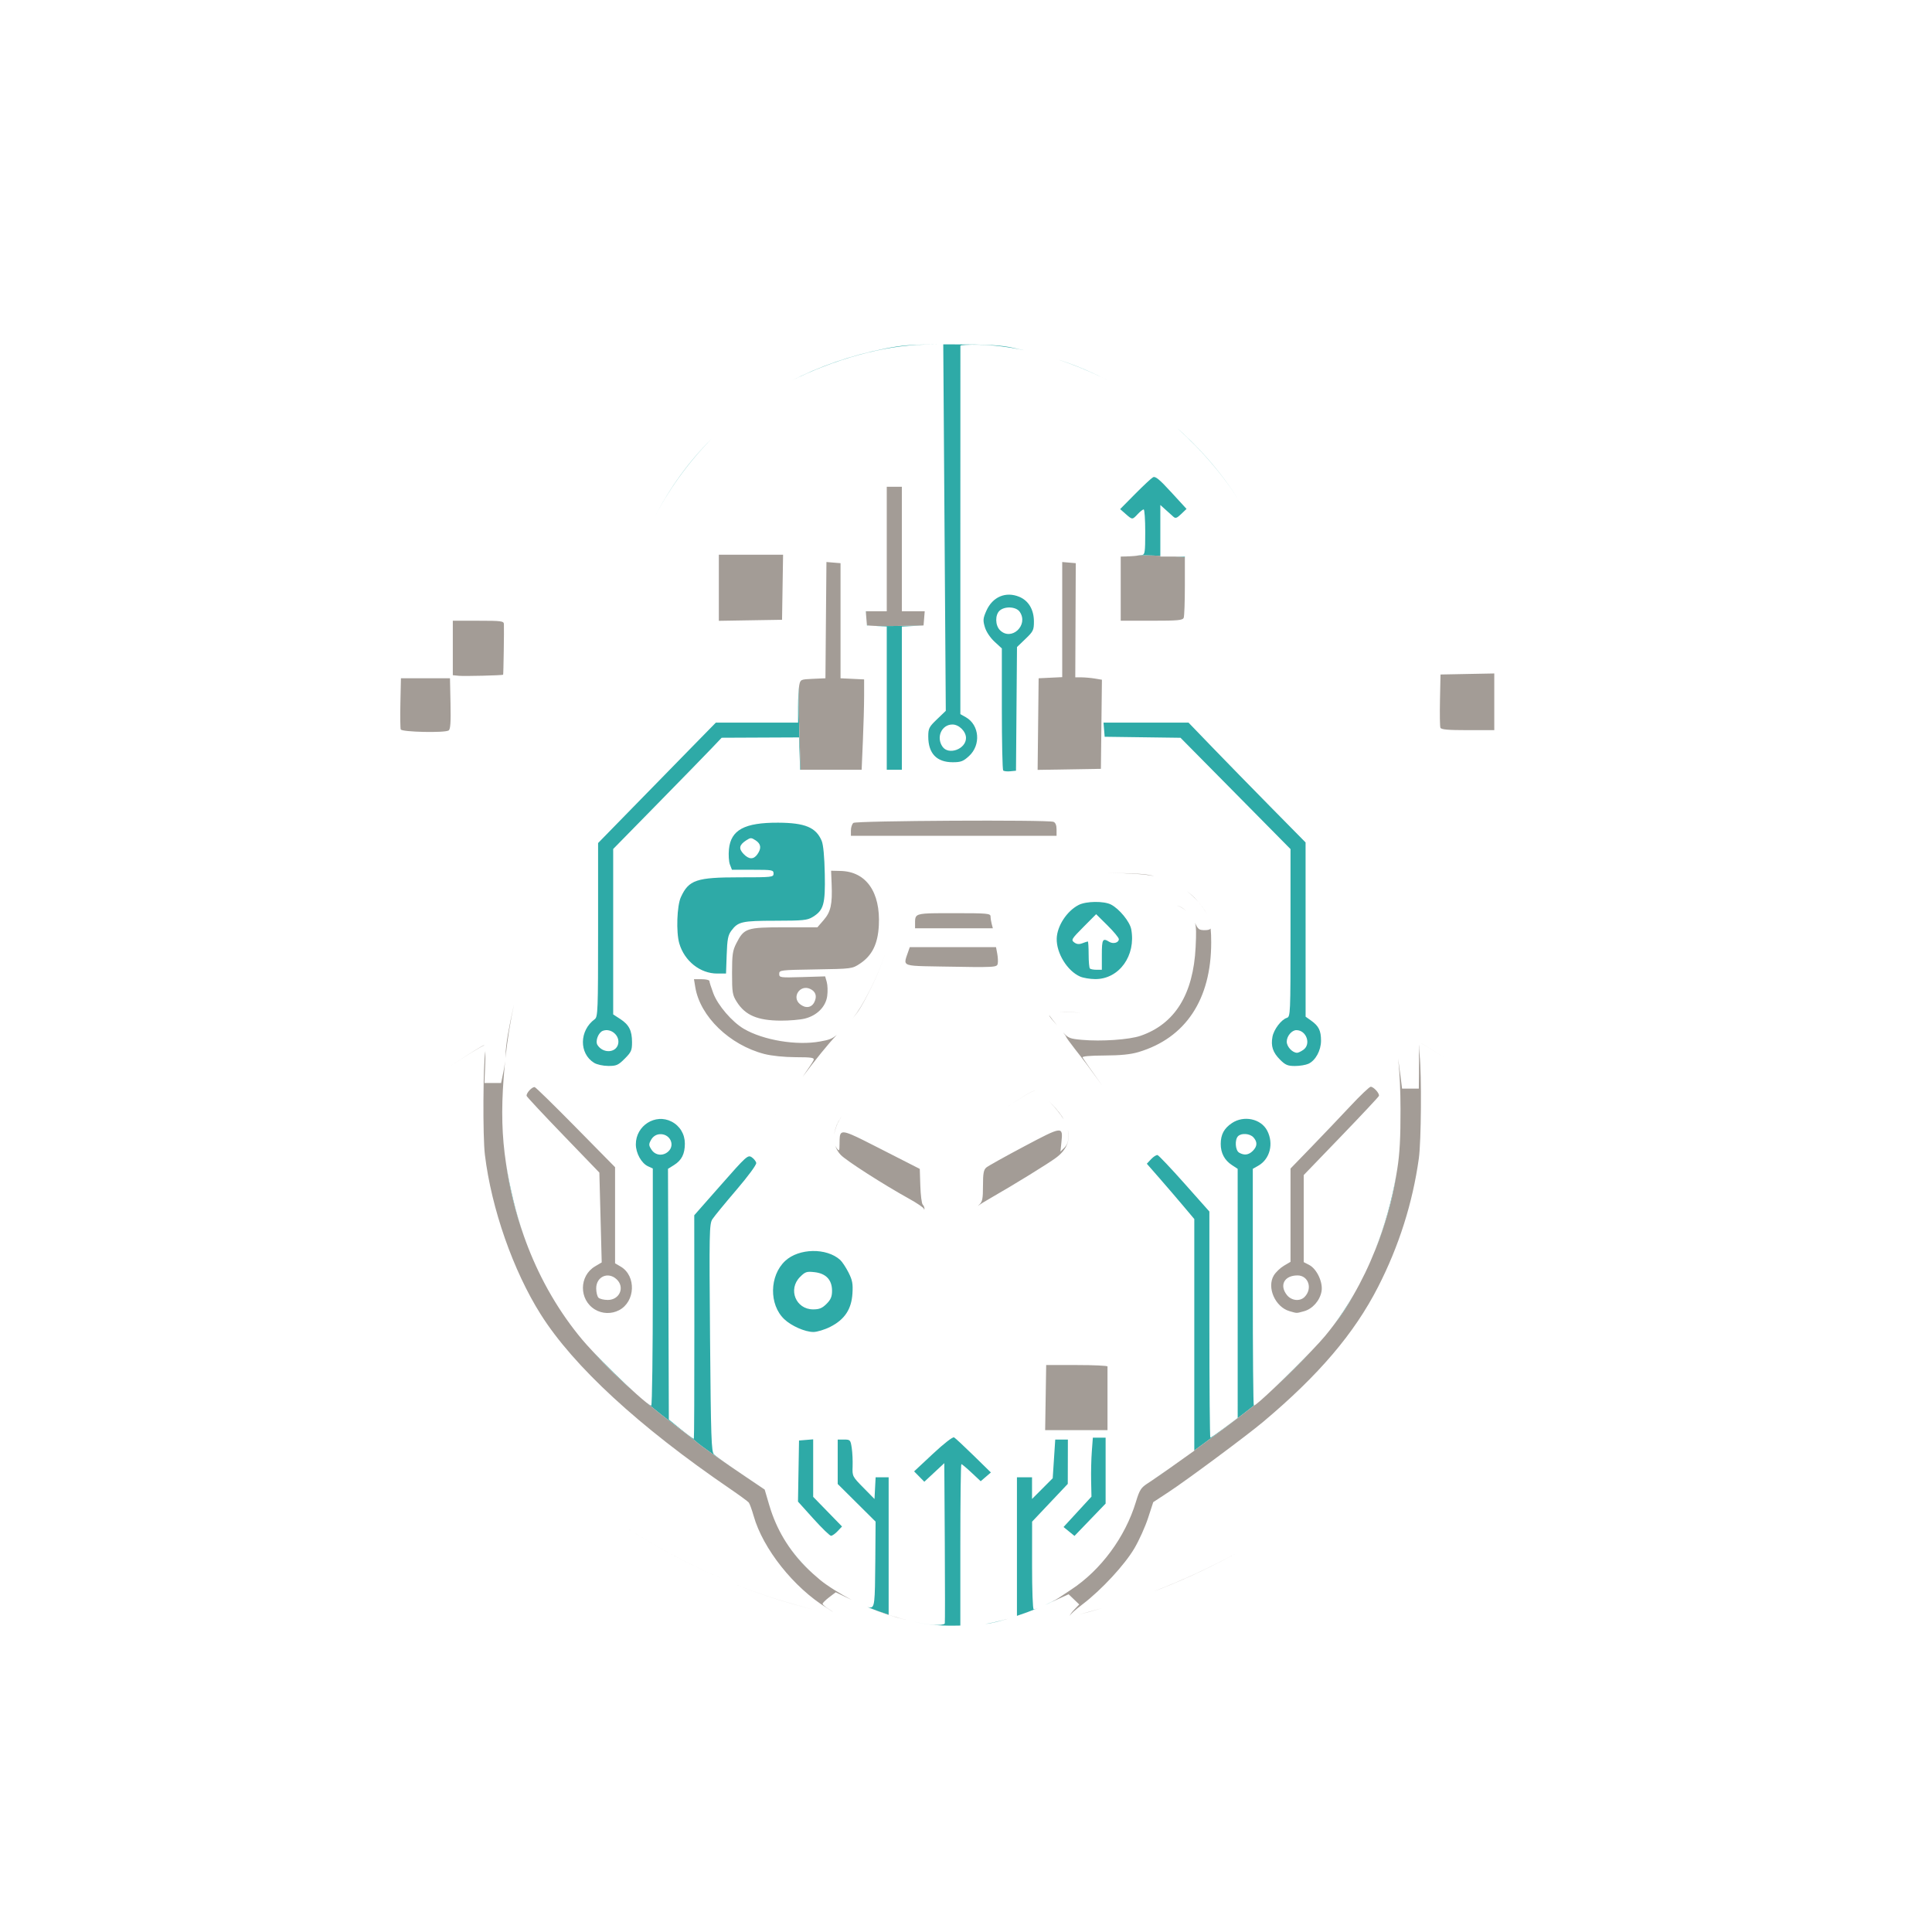
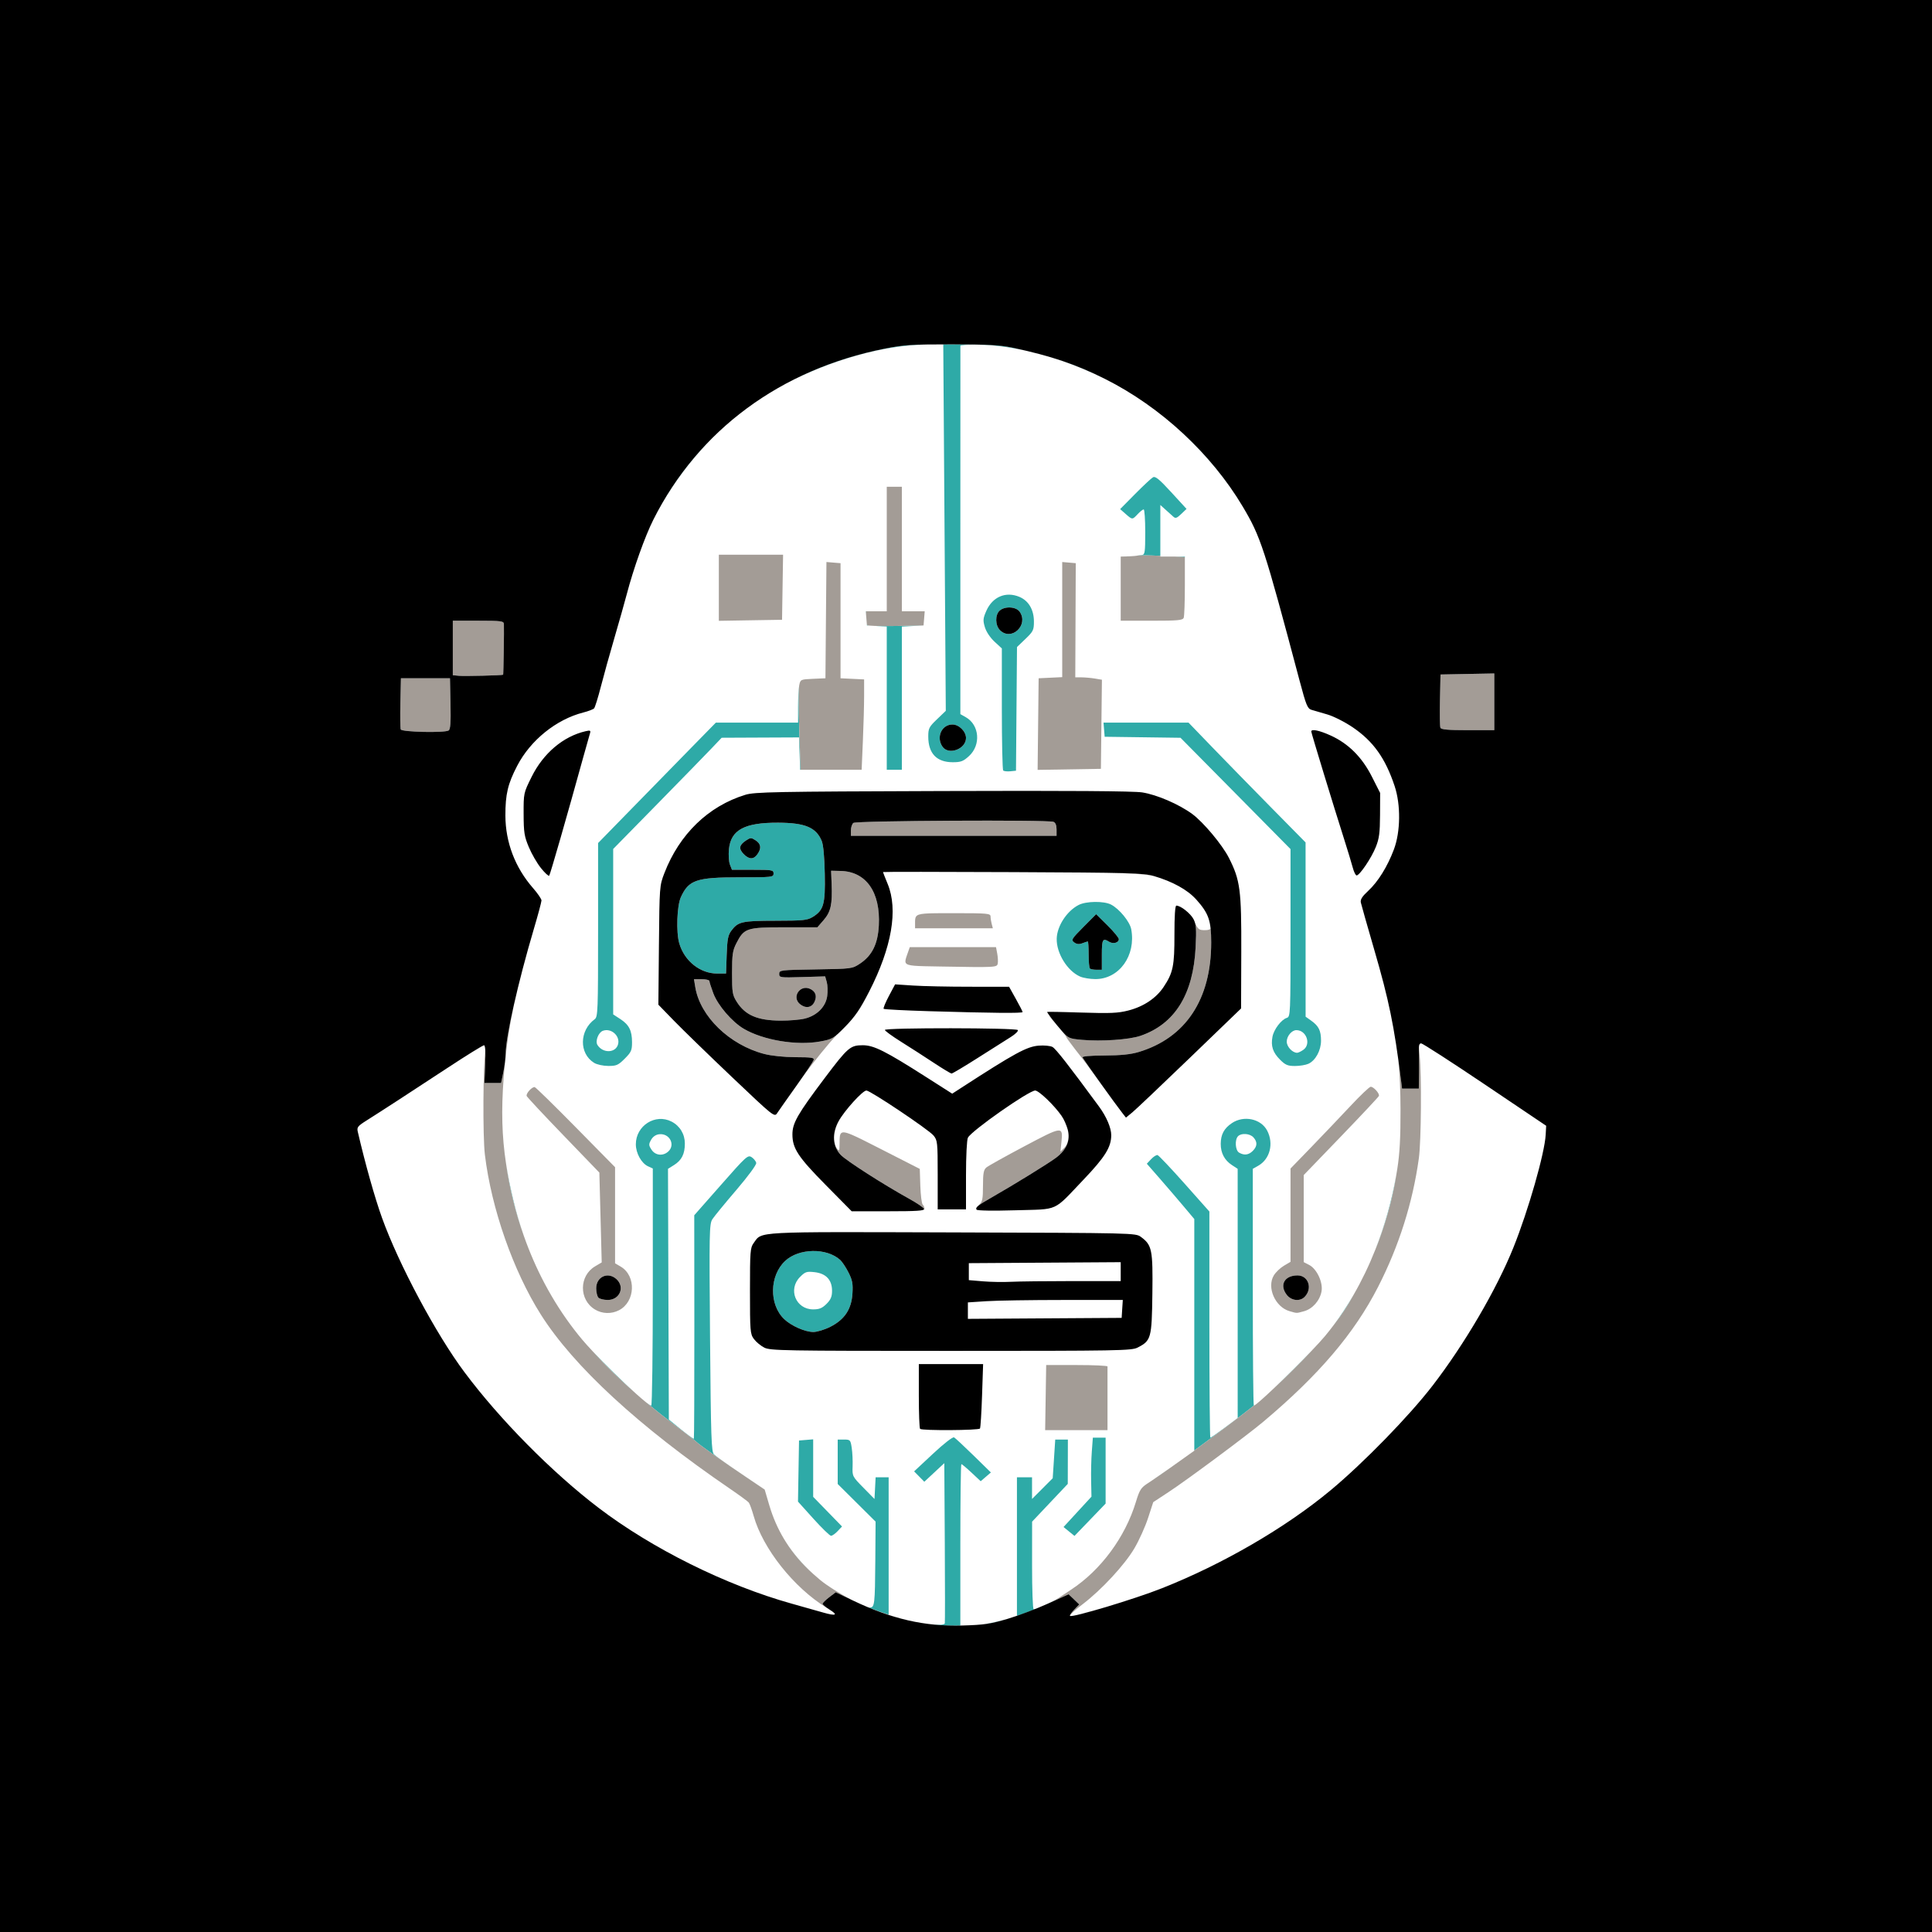
<svg xmlns="http://www.w3.org/2000/svg" width="1024" height="1024" viewBox="0 0 1024 1024">
  <g>
    <path d="M 385.16 506.07 L 384.81 516.00 L 380.12 516.00 C371.09,516.00 362.74,509.35 360.03,500.00 C358.30,494.06 358.79,480.05 360.88,475.50 C365.07,466.37 369.12,465.00 391.97,465.00 C409.33,465.00 410.00,464.93 410.00,463.00 C410.00,461.12 409.33,461.00 398.98,461.00 L 387.95 461.00 L 386.88 458.25 C386.29,456.74 386.05,453.08 386.35,450.12 C387.37,439.86 394.58,435.97 412.43,436.04 C426.72,436.11 432.52,438.53 435.52,445.69 C436.38,447.76 436.97,454.09 437.15,463.21 C437.47,479.30 436.58,482.46 430.70,486.04 C427.87,487.77 425.58,487.99 411.00,488.01 C393.20,488.03 391.19,488.49 387.60,493.32 C385.87,495.64 385.44,497.90 385.16,506.07 ZM 408.61 800.58 C408.27,799.57 407.95,798.54 407.64,797.50 L 405.29 789.50 L 395.89 783.18 C383.09,774.57 370.79,765.87 369.11,764.22 C368.34,763.47 363.16,759.44 357.61,755.26 C352.34,751.31 347.34,747.34 342.58,743.37 C343.91,744.41 344.82,745.00 345.17,745.00 C345.63,745.00 346.00,716.72 346.00,682.16 L 346.00 619.32 L 343.50 618.18 C339.98,616.58 337.01,611.23 337.01,606.50 C337.01,596.60 347.36,590.03 355.97,594.48 C360.37,596.76 363.00,601.14 362.99,606.15 C362.97,611.66 361.30,614.96 357.25,617.50 L 354.05 619.50 L 354.27 685.95 L 354.50 752.41 L 360.98 757.64 C364.55,760.51 367.60,762.73 367.76,762.57 C367.93,762.41 368.04,735.69 368.02,703.19 L 367.97 644.11 L 382.13 628.03 C395.56,612.77 396.39,612.02 398.39,613.34 C399.55,614.11 400.65,615.48 400.82,616.38 C401.01,617.32 396.54,623.40 390.24,630.76 C384.24,637.77 378.54,644.72 377.58,646.20 C375.95,648.72 375.87,653.00 376.34,709.09 C376.79,762.23 377.03,769.46 378.43,770.86 C379.30,771.73 385.70,776.28 392.66,780.97 L 405.30 789.50 L 407.65 797.50 C407.95,798.54 408.28,799.57 408.61,800.58 ZM 664.58 745.00 C657.16,750.87 644.62,760.29 633.00,768.78 L 633.00 646.11 L 627.28 639.31 C624.13,635.56 618.47,628.97 614.70,624.65 L 607.84 616.80 L 610.12 614.37 C611.38,613.03 612.92,612.06 613.53,612.22 C614.15,612.37 620.58,619.17 627.83,627.32 L 641.00 642.14 L 641.00 702.07 C641.00,735.03 641.23,762.00 641.52,762.00 C641.80,762.00 645.18,759.65 649.02,756.78 L 656.00 751.55 L 655.99 619.50 L 652.93 617.50 C649.02,614.95 647.00,611.12 647.01,606.30 C647.03,601.31 648.77,598.07 652.91,595.28 C659.25,591.01 668.36,592.95 671.64,599.27 C675.20,606.11 673.11,614.33 666.92,617.85 L 664.01 619.50 L 664.01 682.25 C664.00,716.76 664.25,745.00 664.56,745.00 C664.56,745.00 664.57,745.00 664.58,745.00 ZM 678.46 561.66 C674.62,557.82 673.51,554.45 674.43,549.52 C675.16,545.61 679.10,540.42 682.04,539.49 C683.95,538.88 684.00,537.65 684.00,494.45 L 684.00 450.03 L 654.85 420.53 L 625.70 391.04 L 605.60 390.77 L 585.50 390.50 L 584.88 383.00 L 629.94 383.00 L 642.72 396.25 C649.75,403.53 663.71,417.82 673.74,428.00 L 691.98 446.50 L 691.99 492.68 L 692.00 538.86 L 695.00 541.00 C698.97,543.83 700.17,546.27 700.17,551.59 C700.17,556.77 697.25,562.11 693.48,563.83 C692.06,564.47 688.86,565.00 686.35,565.00 C682.52,565.00 681.27,564.47 678.46,561.66 ZM 314.87 563.32 C306.84,558.33 307.02,546.22 315.22,540.19 C316.88,538.97 317.00,535.81 317.00,492.86 L 317.00 446.83 L 334.75 428.66 C344.51,418.67 358.55,404.31 365.95,396.75 L 379.42 383.00 L 423.00 383.00 L 423.00 374.62 C423.00,370.14 423.26,365.14 423.59,363.31 C423.26,365.30 423.28,375.92 423.65,387.18 L 424.32 408.00 L 424.08 408.00 L 423.50 390.84 L 403.00 390.93 L 382.50 391.02 L 377.04 396.76 C374.04,399.92 361.10,413.18 348.29,426.24 L 325.00 449.98 L 325.00 537.66 L 328.72 540.08 C333.40,543.12 334.97,546.19 334.99,552.37 C335.00,556.70 334.57,557.66 331.12,561.12 C327.66,564.58 326.70,565.00 322.37,564.97 C319.65,564.96 316.34,564.23 314.87,563.32 ZM 499.95 182.52 C501.38,182.52 502.89,182.52 504.50,182.52 C523.86,182.54 530.14,182.89 537.00,184.36 C538.96,184.78 540.85,185.20 542.68,185.63 C534.51,183.88 526.57,182.88 519.19,182.72 C513.62,182.60 509.04,182.84 509.03,183.25 C509.01,183.66 509.00,227.76 509.01,281.25 L 509.01 378.50 L 511.94 380.16 C519.14,384.26 520.00,394.86 513.61,400.72 C510.55,403.52 509.29,404.00 504.98,404.00 C496.44,404.00 492.00,399.34 492.00,390.38 C492.00,386.07 492.40,385.27 496.65,381.21 L 501.29 376.75 L 500.62 279.63 ZM 440.06 703.25 C437.08,704.76 433.03,705.99 431.07,705.98 C426.65,705.95 419.43,702.77 415.67,699.19 C407.54,691.47 407.79,676.11 416.17,668.30 C423.43,661.53 438.11,661.27 445.32,667.79 C446.36,668.73 448.34,671.72 449.71,674.42 C451.79,678.52 452.14,680.41 451.81,685.65 C451.28,693.97 447.65,699.40 440.06,703.25 ZM 572.50 517.61 C565.71,514.65 559.90,505.24 560.08,497.50 C560.24,490.85 565.43,482.87 571.70,479.65 C575.67,477.60 585.11,477.49 588.87,479.44 C593.25,481.70 598.82,488.50 599.57,492.50 C602.19,506.49 593.17,519.00 580.50,518.94 C577.75,518.93 574.15,518.33 572.50,517.61 ZM 500.76 860.53 C500.90,860.41 500.90,841.23 500.76,817.91 L 500.50 775.50 L 489.91 785.36 L 484.50 779.86 L 494.50 770.52 C500.32,765.08 504.99,761.46 505.68,761.84 C506.33,762.20 510.98,766.54 516.03,771.47 L 525.19 780.44 L 522.49 782.76 L 519.79 785.08 L 514.94 780.54 C512.27,778.04 509.84,776.00 509.54,776.00 C509.24,776.00 509.00,795.42 509.00,819.15 L 509.00 861.58 C499.07,861.83 492.23,861.34 484.09,859.50 C492.40,861.34 499.21,861.84 500.76,860.53 ZM 531.71 408.38 C531.32,407.99 531.00,393.27 531.00,375.68 L 531.00 343.69 L 527.11 340.10 C524.80,337.96 522.72,334.83 522.00,332.40 C520.92,328.80 521.02,327.75 522.79,323.73 C526.08,316.31 533.10,313.34 540.28,316.34 C545.18,318.39 547.99,323.15 548.00,329.42 C548.00,333.95 547.64,334.69 543.51,338.64 L 539.03 342.94 L 538.76 375.72 L 538.50 408.50 L 535.46 408.80 C533.79,408.96 532.11,408.77 531.71,408.38 ZM 539.00 856.43 L 539.00 783.00 L 547.00 783.00 L 547.00 794.48 L 557.96 783.50 L 559.30 763.00 L 566.00 763.00 L 565.94 786.50 L 556.49 796.50 L 547.04 806.50 L 547.02 829.75 C547.01,842.54 547.39,853.00 547.87,853.00 C548.21,853.00 549.05,852.74 550.15,852.31 C546.73,853.71 542.89,855.13 539.00,856.43 ZM 471.00 855.83 C467.12,854.59 463.41,853.24 459.86,851.77 C460.39,851.92 460.83,852.00 461.14,852.00 C463.55,852.00 463.76,850.09 463.93,827.32 L 464.08 806.50 L 454.04 796.52 L 444.00 786.54 L 444.00 763.00 L 447.39 763.00 C450.63,763.00 450.80,763.19 451.44,767.45 C451.81,769.89 452.01,774.28 451.90,777.20 C451.70,782.42 451.79,782.59 457.60,788.50 L 463.50 794.50 L 464.10 783.00 L 471.00 783.00 ZM 470.00 332.10 L 463.78 331.75 C466.60,331.84 470.60,331.86 474.94,331.78 L 489.50 331.50 L 478.00 332.10 L 478.00 408.00 L 470.00 408.00 ZM 615.00 294.60 C609.44,294.34 604.25,294.28 603.00,294.46 C602.87,294.48 602.72,294.50 602.57,294.52 C603.15,294.40 604.33,294.23 605.25,294.15 C606.81,294.02 607.00,292.70 607.00,282.00 C607.00,275.40 606.63,270.00 606.17,270.00 C605.72,270.00 604.29,271.12 603.00,272.50 C601.63,273.95 600.93,274.71 600.18,274.77 C599.37,274.82 598.50,274.06 596.68,272.46 L 596.60 272.39 L 593.70 269.84 L 601.60 261.85 C605.95,257.46 610.22,253.46 611.11,252.97 C612.36,252.28 614.47,254.00 620.80,260.91 L 628.89 269.73 L 626.08 272.42 C623.73,274.68 623.03,274.91 621.84,273.81 C621.05,273.09 619.19,271.41 617.70,270.08 L 615.00 267.65 ZM 431.11 804.94 L 422.95 795.88 L 423.50 763.50 L 431.00 762.88 L 431.00 793.36 L 438.64 801.21 L 446.29 809.07 L 443.97 811.53 C442.69,812.89 441.12,814.00 440.46,814.00 C439.80,814.00 435.60,809.92 431.11,804.94 ZM 566.60 811.71 L 563.70 809.35 L 571.10 801.30 L 578.50 793.26 L 578.32 784.88 C578.22,780.27 578.38,773.24 578.69,769.25 L 579.23 762.00 L 586.00 762.00 L 586.00 796.93 L 577.75 805.50 L 569.50 814.07 ZM 438.08 691.08 C440.34,688.82 441.00,687.24 441.00,684.13 C441.00,678.37 437.80,674.96 431.76,674.28 C427.55,673.80 426.80,674.05 424.05,676.80 C417.49,683.36 421.79,694.00 431.00,694.00 C434.26,694.00 435.78,693.37 438.08,691.08 ZM 577.67 513.33 C578.03,513.70 579.61,514.00 581.17,514.00 L 584.00 514.00 L 584.00 506.00 C584.00,497.82 584.45,497.02 587.88,499.16 C590.02,500.49 593.00,499.67 593.00,497.75 C593.00,497.03 590.30,493.76 586.99,490.49 L 580.98 484.54 L 574.24 491.32 C567.93,497.67 567.62,498.19 569.35,499.49 C570.68,500.48 571.91,500.61 573.67,499.94 C575.02,499.42 576.33,499.00 576.57,499.00 C576.80,499.00 577.00,502.08 577.00,505.83 C577.00,509.59 577.30,512.97 577.67,513.33 ZM 530.00 334.00 C536.05,340.05 545.39,331.29 540.44,324.22 C538.53,321.50 532.57,321.18 529.83,323.65 C527.35,325.89 527.45,331.45 530.00,334.00 ZM 499.56 395.78 C502.82,400.43 512.00,397.01 512.00,391.14 C512.00,387.69 508.30,384.00 504.83,384.00 C499.08,384.00 496.05,390.77 499.56,395.78 ZM 327.61 553.42 C328.73,548.96 323.83,544.70 319.49,546.36 C317.14,547.27 315.41,551.83 316.65,553.83 C319.52,558.43 326.42,558.17 327.61,553.42 ZM 690.78 556.44 C695.05,553.45 692.43,546.00 687.11,546.00 C684.65,546.00 682.00,549.17 682.00,552.10 C682.00,554.77 685.01,558.00 687.50,558.00 C688.08,558.00 689.56,557.30 690.78,556.44 ZM 354.17 610.35 C358.13,606.77 354.87,600.54 349.37,601.18 C347.59,601.38 346.03,602.46 345.09,604.13 C343.77,606.49 343.80,607.04 345.33,609.38 C347.33,612.44 351.37,612.88 354.17,610.35 ZM 664.00 610.00 C666.43,607.57 666.54,605.26 664.35,602.83 C662.47,600.75 657.99,600.41 656.20,602.20 C654.35,604.05 654.71,609.73 656.75,610.92 C659.45,612.49 661.81,612.19 664.00,610.00 ZM 394.05 452.55 C396.91,455.59 399.42,455.67 401.44,452.78 C403.67,449.60 403.37,447.29 400.50,445.41 C398.18,443.89 397.82,443.89 395.45,445.44 C391.79,447.84 391.42,449.75 394.05,452.55 ZM 419.00 202.05 C434.25,194.17 451.01,188.35 469.00,184.78 C477.98,183.00 482.47,182.58 498.25,182.53 L 490.06 182.66 C468.62,183.00 441.89,190.48 419.00,202.05 ZM 740.05 622.82 C738.27,634.35 735.35,645.16 730.94,657.26 C730.38,658.81 729.70,660.53 728.94,662.37 C733.88,649.89 737.63,636.58 740.05,622.82 ZM 337.18 738.76 C328.57,731.25 320.87,723.71 314.05,716.12 C320.92,723.44 330.45,732.72 337.18,738.76 ZM 277.63 655.00 C273.17,642.52 270.04,629.80 268.21,616.72 C269.16,622.97 270.46,629.40 272.14,636.35 C273.66,642.70 275.50,648.93 277.63,655.00 ZM 377.55 232.15 C365.05,244.75 354.30,259.53 346.35,275.32 C354.54,259.06 365.05,244.59 377.55,232.15 ZM 717.37 686.38 C715.68,689.47 714.08,692.20 712.72,694.26 C711.06,696.79 709.09,699.51 706.84,702.37 C710.61,697.34 714.13,692.00 717.37,686.38 ZM 695.11 716.00 C689.38,722.19 682.81,728.73 675.64,735.39 C681.79,729.54 689.32,722.06 695.11,716.00 ZM 623.85 226.85 C637.63,239.05 649.61,253.26 658.61,268.39 C649.82,253.61 637.63,239.15 623.85,226.85 ZM 559.69 190.21 C568.84,193.09 576.99,196.47 585.80,200.90 C586.14,201.07 586.49,201.25 586.83,201.42 C578.09,196.98 568.89,193.19 559.69,190.21 ZM 522.13 860.79 C525.09,860.26 528.25,859.58 530.75,858.90 L 533.68 858.11 C528.99,859.51 525.82,860.31 522.13,860.79 ZM 628.00 295.00 L 628.00 295.27 L 622.82 295.00 ZM 430.93 834.14 C425.30,829.15 420.53,823.58 416.64,817.45 C420.44,823.39 425.16,828.88 430.93,834.14 ZM 553.68 850.80 C556.50,849.52 559.56,847.97 561.00,847.00 C562.38,846.07 565.42,844.05 567.77,842.51 C565.42,844.05 562.36,846.08 560.97,847.02 C559.39,848.09 556.83,849.41 553.68,850.80 ZM 459.69 331.36 C459.77,331.44 460.13,331.51 460.73,331.57 L 459.50 331.50 L 459.45 330.91 C459.53,331.12 459.61,331.27 459.69,331.36 ZM 620.46 777.83 C616.73,780.48 613.45,782.77 610.91,784.46 C613.40,782.77 616.96,780.30 620.46,777.83 ZM 459.00 325.46 L 458.88 324.00 L 459.00 324.00 ZM 607.90 786.46 C606.41,787.49 605.45,788.30 604.70,789.39 C605.48,788.23 606.43,787.43 607.90,786.46 ZM 292.42 687.02 C291.04,684.69 289.74,682.36 288.52,680.02 C289.77,682.39 291.07,684.73 292.42,687.02 ZM 594.00 295.00 L 597.75 294.88 C598.23,294.87 598.72,294.85 599.19,294.83 C598.51,294.87 597.84,294.90 597.25,294.92 Z" fill="rgb(46,170,167)" />
    <path d="M 408.61 800.58 C410.65,806.65 413.29,812.22 416.64,817.45 L 416.64 817.45 C420.53,823.58 425.30,829.15 430.93,834.14 C432.14,835.24 433.40,836.33 434.70,837.41 C438.47,840.54 445.50,844.87 451.45,848.00 L 442.95 843.94 L 439.47 846.59 C437.56,848.05 436.00,849.60 436.00,850.04 C436.00,850.48 437.60,851.82 439.55,853.03 C440.44,853.58 441.13,854.05 441.61,854.44 C440.72,853.82 439.49,853.01 438.13,852.17 C420.74,841.48 404.37,820.87 399.46,803.50 C398.52,800.20 397.36,797.00 396.87,796.38 C396.38,795.77 391.82,792.43 386.74,788.96 C338.68,756.13 304.00,724.18 286.65,696.73 C271.99,673.55 260.45,640.57 257.00,612.00 C255.82,602.22 256.05,564.14 257.24,557.10 C257.31,558.74 257.29,561.05 257.17,564.00 L 256.77 574.00 L 265.60 574.00 L 266.80 568.19 C267.17,566.39 267.51,564.25 267.73,562.37 C267.43,565.35 267.16,568.38 266.93,571.50 C265.67,588.43 265.98,602.06 268.21,616.72 C270.04,629.80 273.17,642.52 277.63,655.00 L 277.63 655.00 C280.68,663.68 284.32,672.05 288.52,680.02 C289.74,682.36 291.04,684.69 292.42,687.02 C297.21,695.20 302.61,702.89 308.56,710.00 C310.02,711.74 311.91,713.83 314.05,716.12 C320.87,723.71 328.57,731.25 337.18,738.76 L 337.18 738.76 C339.32,740.68 341.18,742.28 342.58,743.37 C347.34,747.34 352.34,751.31 357.61,755.26 C363.16,759.44 368.34,763.47 369.11,764.22 C370.79,765.87 383.09,774.57 395.89,783.18 L 405.29 789.50 L 407.64 797.50 C407.95,798.54 408.27,799.57 408.61,800.58 ZM 426.63 539.86 C424.15,540.49 418.38,540.98 413.81,540.96 C401.50,540.89 394.99,538.11 390.50,530.99 C388.21,527.38 388.00,526.07 388.00,515.73 C388.00,505.98 388.31,503.82 390.25,500.02 C394.39,491.92 395.65,491.50 415.70,491.49 L 433.24 491.48 L 436.58 487.63 C440.34,483.27 441.22,479.30 440.78,468.50 L 440.50 461.50 L 445.55 461.62 C459.09,461.95 466.73,472.85 465.80,490.50 C465.29,500.32 462.24,506.49 455.77,510.77 C451.69,513.47 451.46,513.50 432.33,513.81 C413.59,514.11 413.00,514.18 413.00,516.18 C413.00,518.16 413.44,518.22 425.18,517.87 L 437.35 517.50 L 438.20 520.50 C438.67,522.15 438.78,525.51 438.43,527.97 C437.65,533.60 433.04,538.25 426.63,539.86 ZM 664.58 745.00 C665.31,744.93 669.87,740.88 675.64,735.39 C682.81,728.73 689.38,722.19 695.11,716.00 C698.19,712.78 700.78,709.96 702.40,708.00 C703.92,706.17 705.40,704.29 706.84,702.37 C709.09,699.51 711.06,696.79 712.72,694.26 C714.08,692.20 715.68,689.47 717.37,686.38 C721.73,678.83 725.61,670.79 728.94,662.37 C729.70,660.53 730.38,658.81 730.94,657.26 C735.35,645.16 738.27,634.35 740.05,622.82 L 740.05 622.82 C740.24,621.72 740.43,620.61 740.60,619.50 C741.87,611.53 742.34,602.86 742.30,588.00 C742.28,578.12 741.93,569.56 741.06,561.11 C741.55,564.58 742.03,568.27 742.53,572.25 L 743.12 577.00 L 752.00 577.00 L 752.10 568.75 C752.15,564.21 752.12,558.81 752.02,556.75 C751.96,555.34 752.03,554.36 752.27,553.76 C752.03,554.59 752.11,556.24 752.43,559.25 C753.54,569.64 753.28,604.94 752.02,613.95 C748.75,637.50 741.47,660.46 730.43,682.05 C717.80,706.75 698.99,728.84 669.50,753.61 C660.97,760.78 629.01,784.51 619.37,790.83 L 611.24 796.17 L 608.52 804.52 C607.03,809.12 603.78,816.34 601.30,820.56 C596.18,829.31 583.91,842.58 573.84,850.26 C569.68,853.43 567.41,855.50 567.08,856.38 C567.01,855.97 567.96,854.60 569.33,853.18 L 572.01 850.38 L 569.20 847.69 L 566.39 845.00 L 557.06 849.22 C558.67,848.42 560.00,847.68 560.97,847.02 C562.36,846.08 565.42,844.05 567.77,842.51 C583.49,832.18 596.38,814.72 602.03,796.11 C603.06,792.72 603.75,790.79 604.70,789.39 L 604.70 789.39 C605.45,788.30 606.41,787.49 607.90,786.46 C608.05,786.36 608.21,786.25 608.38,786.15 C608.97,785.77 609.84,785.19 610.91,784.46 C613.44,782.77 616.73,780.48 620.45,777.84 L 620.46 777.83 C621.23,777.29 622.00,776.74 622.75,776.20 L 633.00 768.91 L 633.00 768.78 C644.62,760.29 657.16,750.87 664.58,745.00 ZM 456.69 408.00 L 424.32 408.00 L 423.65 387.18 C423.28,375.92 423.26,365.30 423.59,363.31 C423.60,363.26 423.61,363.21 423.62,363.17 C424.22,360.14 424.34,360.08 430.87,359.79 L 437.50 359.50 L 437.76 328.69 L 438.03 297.88 L 441.76 298.19 L 445.50 298.50 L 445.50 359.50 L 451.75 359.80 L 458.00 360.10 L 458.00 368.89 C458.00,373.73 457.70,384.50 457.34,392.84 ZM 550.50 359.50 L 563.00 358.90 L 563.00 297.88 L 566.59 298.19 L 570.18 298.50 L 570.05 328.75 L 569.92 359.00 L 573.21 359.01 C575.02,359.02 578.20,359.30 580.27,359.64 L 584.04 360.27 L 583.77 383.88 L 583.50 407.50 L 549.96 408.05 ZM 315.30 694.04 C306.80,688.86 306.87,676.22 315.42,671.18 L 318.92 669.11 L 318.30 645.31 L 317.67 621.50 L 298.59 601.71 C288.09,590.83 279.34,581.46 279.15,580.90 C278.68,579.56 282.08,575.85 283.44,576.21 C284.02,576.37 293.84,585.98 305.25,597.57 L 326.00 618.64 L 326.00 669.57 L 329.01 671.34 C337.32,676.26 336.78,689.96 328.09,694.45 C324.04,696.55 319.16,696.39 315.30,694.04 ZM 683.46 694.94 C675.84,692.72 671.30,682.33 675.17,675.96 C676.19,674.29 678.59,671.99 680.51,670.86 L 684.00 668.80 L 684.00 619.35 L 695.07 607.93 C701.15,601.64 710.45,591.89 715.72,586.25 C720.99,580.61 725.84,576.00 726.50,576.00 C728.07,576.00 731.30,579.61 730.85,580.86 C730.66,581.40 721.61,591.05 710.75,602.32 L 691.00 622.81 L 691.00 668.95 L 693.90 670.45 C697.97,672.55 701.32,679.76 700.43,684.51 C699.52,689.38 695.69,693.72 691.19,694.97 C690.95,695.03 690.72,695.09 690.52,695.15 C688.89,695.61 688.08,695.83 687.28,695.83 C686.38,695.82 685.48,695.52 683.46,694.94 ZM 381.00 294.00 L 415.05 294.00 L 414.50 328.50 L 397.75 328.77 L 381.00 329.05 ZM 594.00 295.00 L 597.25 294.92 C597.84,294.90 598.51,294.87 599.19,294.83 C600.73,294.75 602.08,294.63 602.50,294.54 C602.72,294.50 602.87,294.48 603.00,294.46 C604.25,294.28 609.44,294.34 615.00,294.60 L 615.00 295.00 L 622.82 295.00 L 628.00 295.27 L 628.00 310.42 C628.00,318.90 627.73,326.55 627.39,327.42 C626.87,328.77 624.42,329.00 610.39,329.00 L 594.00 329.00 ZM 554.50 723.50 L 570.75 723.50 C579.69,723.50 587.00,723.84 587.00,724.25 L 587.00 758.00 L 553.95 758.00 ZM 573.44 551.14 C583.77,552.07 598.53,551.05 604.50,549.00 C622.72,542.73 632.47,527.03 633.71,501.97 C634.07,494.57 634.05,491.42 633.38,489.12 C634.97,492.62 635.58,493.00 638.55,493.00 C640.16,493.00 641.19,492.78 641.66,492.13 C641.88,494.22 641.96,496.62 641.96,499.50 C641.98,529.68 628.43,550.14 603.46,557.61 C599.23,558.87 593.97,559.40 585.35,559.44 C577.52,559.48 573.41,559.86 573.80,560.50 C574.82,562.17 579.41,568.69 584.13,575.27 C576.01,564.06 574.95,562.66 569.75,556.03 C567.14,552.70 565.00,549.71 565.00,549.39 C565.00,549.21 564.39,548.35 563.44,547.16 C566.25,550.29 567.17,550.57 573.44,551.14 ZM 792.00 356.95 L 792.00 387.00 L 777.97 387.00 C767.38,387.00 763.81,386.68 763.44,385.70 C763.16,384.98 763.07,378.35 763.22,370.95 L 763.50 357.50 L 777.75 357.22 ZM 560.00 439.61 L 560.00 443.00 L 451.00 443.00 L 451.00 440.12 C451.00,438.54 451.59,436.76 452.31,436.16 C453.73,434.98 555.36,434.43 558.37,435.59 C559.43,436.00 560.00,437.40 560.00,439.61 ZM 266.67 357.62 C266.20,357.98 246.07,358.47 243.25,358.19 L 240.00 357.87 L 240.00 329.00 L 253.50 329.00 C265.66,329.00 267.01,329.17 267.08,330.75 C267.22,333.76 266.86,357.48 266.67,357.62 ZM 459.69 331.36 C459.61,331.27 459.53,331.12 459.45,330.91 L 459.00 325.46 L 459.00 324.00 L 470.00 324.00 L 470.00 258.00 L 478.00 258.00 L 478.00 324.00 L 490.12 324.00 L 489.50 331.50 L 474.94 331.78 C470.60,331.86 466.60,331.84 463.78,331.75 L 460.73 331.57 C460.13,331.51 459.77,331.44 459.69,331.36 ZM 237.78 387.17 C235.67,388.52 212.95,388.02 212.40,386.61 C212.15,385.94 212.06,379.57 212.22,372.45 L 212.50 359.50 L 238.50 359.50 L 238.78 372.92 C238.99,382.99 238.74,386.55 237.78,387.17 ZM 442.65 607.09 C442.87,607.63 443.14,608.12 443.47,608.56 C444.83,610.36 444.94,610.18 444.98,606.00 C445.01,603.15 445.00,601.29 445.91,600.54 C447.58,599.17 452.39,601.63 466.37,608.76 L 467.13 609.15 L 487.50 619.54 L 487.79 628.51 C487.95,633.45 488.52,637.92 489.04,638.44 C489.57,638.97 490.00,639.98 490.00,640.70 C490.00,640.96 489.74,641.17 489.10,641.34 C489.64,641.18 489.83,640.99 489.75,640.75 C489.53,640.06 486.00,637.65 481.92,635.40 C468.35,627.90 448.54,615.20 445.61,612.13 C444.21,610.66 443.22,608.95 442.65,607.09 ZM 425.40 570.79 C428.58,566.21 430.97,562.58 431.21,561.93 C431.72,560.58 430.43,560.36 421.65,560.33 C415.57,560.30 408.94,559.62 405.11,558.63 C386.68,553.85 371.07,538.75 368.52,523.25 L 367.82 519.00 L 371.91 519.00 C374.16,519.00 376.00,519.43 376.00,519.96 C376.00,520.49 376.93,523.42 378.07,526.46 C380.47,532.87 388.02,541.65 394.28,545.31 C404.60,551.34 422.27,554.28 434.64,552.01 C439.17,551.19 440.86,550.76 443.53,548.48 C438.73,553.57 432.17,561.67 425.40,570.79 ZM 525.50 634.73 C521.53,637.01 519.33,638.35 518.26,639.29 C518.48,639.01 518.74,638.74 519.02,638.48 C520.69,636.97 521.00,635.39 521.00,628.50 C521.00,621.93 521.35,620.01 522.75,618.82 C523.71,618.00 532.77,612.94 542.89,607.58 C563.22,596.80 563.49,596.77 562.57,605.45 L 562.05 610.40 L 564.26 608.19 C566.26,606.18 566.83,602.71 565.95,598.82 C567.41,604.43 565.28,609.49 559.71,613.64 C555.62,616.69 537.68,627.76 525.50,634.73 ZM 498.25 512.27 C485.38,512.05 480.95,512.07 480.06,510.32 C479.60,509.40 480.09,508.01 480.85,505.86 C480.93,505.63 481.01,505.40 481.10,505.15 L 482.20 502.00 L 527.91 502.00 L 528.55 505.40 C528.90,507.27 529.03,509.63 528.83,510.65 C528.43,512.77 528.05,512.79 498.25,512.27 ZM 485.00 489.58 C485.00,489.48 485.00,489.38 485.00,489.28 C485.00,487.72 485.00,486.62 485.50,485.85 C486.69,484.00 490.74,484.00 504.48,484.00 L 505.61 484.00 C523.40,484.00 525.00,484.14 525.01,485.75 C525.02,486.71 525.30,488.51 525.63,489.75 L 526.23 492.00 L 485.00 492.00 ZM 682.07 686.37 C684.46,689.40 688.95,689.91 691.43,687.43 C695.82,683.03 693.53,676.00 687.70,676.00 C680.75,676.00 677.96,681.14 682.07,686.37 ZM 317.20 687.80 C317.86,688.46 320.08,689.00 322.14,689.00 C328.44,689.00 331.32,682.24 326.81,678.04 C322.29,673.83 316.00,676.64 316.00,682.86 C316.00,684.92 316.54,687.14 317.20,687.80 ZM 424.02 532.22 C426.96,534.60 430.12,534.16 431.61,531.17 C433.17,528.03 432.35,525.48 429.36,524.12 C423.99,521.67 419.47,528.53 424.02,532.22 ZM 267.89 560.81 C267.96,560.00 268.00,559.30 268.00,558.76 C268.00,554.23 269.68,544.53 272.42,532.41 C270.32,542.27 268.90,551.30 267.89,560.81 ZM 586.37 462.61 C603.95,462.88 608.14,463.32 611.50,464.30 C611.58,464.32 611.66,464.35 611.75,464.37 C606.85,463.33 599.89,462.86 586.37,462.61 ZM 452.01 539.67 C454.91,536.07 457.33,532.05 460.69,525.50 C464.79,517.51 467.89,509.91 469.96,502.83 C467.90,509.90 464.81,517.49 460.74,525.50 C457.16,532.53 455.23,535.91 452.01,539.67 ZM 611.29 843.54 C626.53,837.75 641.98,830.57 656.70,822.47 C643.39,829.82 629.49,836.43 615.83,841.82 C614.46,842.36 612.94,842.94 611.29,843.54 ZM 471.00 855.83 L 471.00 855.94 L 476.70 857.60 C477.95,857.96 479.19,858.30 480.42,858.62 C473.61,857.00 466.75,854.71 459.58,851.68 C459.68,851.71 459.77,851.74 459.86,851.77 C463.41,853.24 467.12,854.59 471.00,855.83 ZM 431.37 853.28 C427.82,852.28 423.36,851.02 419.50,849.94 C408.46,846.86 397.00,842.80 385.57,838.00 C361.05,827.72 336.71,814.01 317.29,799.22 C336.67,813.98 361.02,827.69 385.57,838.00 C397.18,842.87 408.82,846.97 420.00,850.05 C423.98,851.15 428.22,852.36 431.37,853.28 ZM 563.75 593.24 C562.11,590.51 559.07,586.82 556.10,583.76 C558.60,586.26 561.13,589.14 562.74,591.51 C563.06,591.98 563.41,592.57 563.75,593.24 ZM 256.65 554.05 C255.12,554.58 246.82,559.67 237.47,565.82 C247.36,559.32 255.92,554.00 256.51,554.00 C256.56,554.00 256.60,554.02 256.65,554.05 ZM 560.21 543.37 C560.02,543.16 559.84,542.96 559.67,542.76 C557.66,540.50 556.32,539.00 556.04,538.02 C557.03,539.38 558.59,541.39 560.21,543.37 ZM 571.89 855.73 C574.81,854.93 579.39,853.67 584.33,852.32 C579.41,853.77 575.01,854.99 571.89,855.73 ZM 629.06 472.37 C631.02,473.77 632.72,475.25 634.08,476.79 C636.70,479.73 638.48,482.10 639.68,484.60 C637.40,480.14 633.49,475.69 629.06,472.37 ZM 444.42 594.35 C445.00,593.30 445.80,592.07 446.75,590.77 C446.07,591.73 445.46,592.65 444.96,593.50 C443.40,596.16 442.44,598.97 442.12,601.53 C442.35,599.18 443.11,596.74 444.42,594.35 ZM 548.72 578.00 C546.98,578.10 539.34,582.85 531.56,588.23 C539.40,582.80 547.08,578.00 548.67,578.00 C548.68,578.00 548.70,578.00 548.72,578.00 ZM 628.85 482.89 C626.91,481.26 624.75,480.01 623.48,480.00 C624.94,480.01 626.97,481.19 628.85,482.89 ZM 561.00 536.35 C563.16,536.34 566.07,536.43 569.89,536.56 L 569.89 536.56 C570.94,536.60 572.05,536.64 573.24,536.68 C574.19,536.71 575.09,536.74 575.96,536.76 C575.10,536.74 574.19,536.71 573.25,536.68 C568.55,536.52 564.25,536.41 561.00,536.35 ZM 753.20 553.00 C753.21,553.00 753.22,553.00 753.23,553.00 C753.99,553.00 769.21,562.83 787.06,574.84 C769.28,562.87 754.08,553.07 753.20,553.00 ZM 534.00 858.04 C529.55,859.36 526.45,860.16 523.04,860.67 C526.36,860.17 529.39,859.40 533.68,858.11 L 534.32 857.94 C534.21,857.97 534.10,858.00 534.00,858.04 ZM 517.59 641.15 C517.70,641.30 518.43,641.41 519.66,641.50 C518.42,641.42 517.69,641.30 517.60,641.16 C517.60,641.16 517.60,641.15 517.59,641.15 ZM 411.97 589.91 C411.62,590.45 411.33,590.86 410.82,590.88 C411.33,590.85 411.61,590.45 411.97,589.91 C412.04,589.80 412.14,589.66 412.26,589.48 C412.16,589.62 412.07,589.77 411.97,589.91 Z" fill="rgb(163,156,150)" />
+     <path d="M 0.00 512.00 L 0.00 0.00 L 512.00 0.00 L 1024.00 0.00 L 1024.00 512.00 L 1024.00 1024.00 L 512.00 1024.00 L 0.00 1024.00 L 0.00 512.00 ZM 534.00 858.04 C539.78,856.31 549.43,852.67 555.45,849.95 L 566.39 845.00 L 569.20 847.69 L 572.01 850.38 L 569.33 853.18 C567.85,854.72 566.86,856.19 567.12,856.46 C568.19,857.52 601.18,847.61 615.83,841.82 C647.95,829.14 681.40,809.71 705.28,789.85 C722.65,775.40 746.71,750.72 759.23,734.50 C776.14,712.58 793.23,683.41 802.14,661.22 C810.06,641.54 818.74,611.15 819.25,601.38 L 819.50 596.68 L 787.06 574.84 C769.21,562.83 753.99,553.00 753.23,553.00 C752.27,553.00 751.90,554.14 752.02,556.75 C752.12,558.81 752.15,564.21 752.10,568.75 L 752.00 577.00 L 747.56 577.00 L 743.12 577.00 L 742.53 572.25 C738.93,543.57 736.17,530.11 728.33,503.21 C724.70,490.72 721.52,479.54 721.27,478.36 C720.93,476.79 721.97,475.14 725.15,472.20 C730.40,467.35 735.36,459.35 738.79,450.24 C742.33,440.82 742.49,426.55 739.17,416.59 C734.26,401.85 727.86,392.88 716.99,385.50 C712.82,382.67 706.84,379.64 703.50,378.67 C700.20,377.71 696.43,376.61 695.11,376.22 C693.00,375.58 692.28,373.82 688.87,361.00 C670.01,290.02 668.22,284.54 658.61,268.39 C642.01,240.49 615.30,215.73 585.80,200.90 C570.46,193.18 557.13,188.67 537.00,184.36 C530.14,182.89 523.86,182.54 504.50,182.52 C483.49,182.50 479.07,182.78 469.00,184.78 C413.84,195.72 370.21,227.92 346.35,275.32 C341.86,284.24 335.77,301.29 332.18,315.00 C331.10,319.12 328.17,329.48 325.68,338.00 C323.18,346.52 319.93,358.23 318.45,364.00 C316.97,369.77 315.36,374.93 314.88,375.45 C314.40,375.97 311.82,376.96 309.15,377.64 C294.84,381.30 281.19,392.30 274.14,405.86 C269.15,415.44 267.84,420.98 267.87,432.32 C267.92,446.45 273.03,459.85 282.50,470.68 C284.98,473.51 287.00,476.47 287.00,477.26 C287.00,478.05 285.15,484.95 282.88,492.60 C274.54,520.74 268.00,549.83 268.00,558.76 C268.00,560.75 267.46,564.99 266.80,568.19 L 265.60 574.00 L 261.18 574.00 L 256.77 574.00 L 257.17 564.00 C257.44,557.36 257.21,554.00 256.51,554.00 C255.92,554.00 247.36,559.32 237.47,565.82 C217.26,579.11 202.03,589.00 194.26,593.90 C189.59,596.84 189.08,597.49 189.63,599.85 C193.52,616.63 198.66,634.90 202.48,645.50 C211.32,670.07 231.09,707.08 246.16,727.26 C264.92,752.40 292.56,780.36 317.21,799.15 C345.61,820.80 384.71,840.21 419.50,849.94 C425.55,851.64 433.09,853.76 436.26,854.67 C443.15,856.65 444.40,856.03 439.55,853.03 C437.60,851.82 436.00,850.48 436.00,850.04 C436.00,849.60 437.56,848.05 439.47,846.59 L 442.95 843.94 L 452.22 848.37 C472.69,858.13 490.17,862.12 510.00,861.56 C521.53,861.23 525.03,860.71 534.00,858.04 ZM 237.78 387.17 C238.74,386.55 238.99,382.99 238.78,372.92 L 238.50 359.50 L 225.50 359.50 L 212.50 359.50 L 212.22 372.45 C212.06,379.57 212.15,385.94 212.40,386.61 C212.95,388.02 235.67,388.52 237.78,387.17 ZM 792.00 371.97 L 792.00 356.95 L 777.75 357.22 L 763.50 357.50 L 763.22 370.95 C763.07,378.35 763.16,384.98 763.44,385.70 C763.81,386.68 767.38,387.00 777.97,387.00 L 792.00 387.00 L 792.00 371.97 ZM 266.67 357.62 C266.86,357.48 267.22,333.76 267.08,330.75 C267.01,329.17 265.66,329.00 253.50,329.00 L 240.00 329.00 L 240.00 343.44 L 240.00 357.87 L 243.25 358.19 C246.07,358.47 266.20,357.98 266.67,357.62 ZM 487.67 757.33 C487.30,756.97 487.00,749.09 487.00,739.83 L 487.00 723.00 L 504.04 723.00 L 521.07 723.00 L 520.51 739.64 C520.20,748.79 519.71,756.66 519.41,757.14 C518.80,758.14 488.66,758.33 487.67,757.33 ZM 405.07 714.25 C403.19,713.29 400.71,711.23 399.57,709.68 C397.62,707.02 397.50,705.54 397.50,684.18 C397.50,663.07 397.64,661.31 399.50,658.78 C404.06,652.59 398.53,652.88 504.93,653.20 C601.16,653.50 601.87,653.51 604.68,655.57 C610.60,659.92 611.08,662.31 610.78,685.68 C610.47,709.35 610.13,710.58 602.93,714.25 C599.74,715.88 592.95,716.00 504.00,716.00 C415.05,716.00 408.26,715.88 405.07,714.25 ZM 440.06 703.25 C447.65,699.40 451.28,693.97 451.81,685.65 C452.14,680.41 451.79,678.52 449.71,674.42 C448.34,671.72 446.36,668.73 445.32,667.79 C438.11,661.27 423.43,661.53 416.17,668.30 C407.79,676.11 407.54,691.47 415.67,699.19 C419.43,702.77 426.65,705.95 431.07,705.98 C433.03,705.99 437.08,704.76 440.06,703.25 ZM 594.80 693.75 L 595.11 689.00 L 563.80 689.01 C546.59,689.01 528.11,689.30 522.75,689.66 L 513.00 690.30 L 513.00 694.66 L 513.00 699.02 L 553.75 698.76 L 594.50 698.50 L 594.80 693.75 ZM 568.65 679.00 L 594.00 679.00 L 594.00 673.99 L 594.00 668.98 L 553.75 669.24 L 513.50 669.50 L 513.50 674.00 L 513.50 678.50 L 521.00 679.13 C525.12,679.48 531.83,679.59 535.90,679.38 C539.97,679.17 554.71,679.00 568.65,679.00 ZM 317.20 687.80 C316.54,687.14 316.00,684.92 316.00,682.86 C316.00,676.64 322.29,673.83 326.81,678.04 C331.32,682.24 328.44,689.00 322.14,689.00 C320.08,689.00 317.86,688.46 317.20,687.80 ZM 682.07 686.37 C677.96,681.14 680.75,676.00 687.70,676.00 C693.53,676.00 695.82,683.03 691.43,687.43 C688.95,689.91 684.46,689.40 682.07,686.37 ZM 437.83 628.25 C423.00,613.24 420.00,608.70 420.00,601.23 C420.00,595.25 422.70,590.54 437.01,571.53 C449.39,555.10 450.66,554.00 457.30,554.00 C463.16,554.00 469.28,557.08 491.10,571.00 L 504.69 579.67 L 509.60 576.49 C537.87,558.18 544.21,554.73 550.52,554.21 C553.38,553.97 556.66,554.29 557.83,554.91 C559.58,555.85 566.42,564.60 582.51,586.50 C586.47,591.89 589.00,597.85 588.98,601.71 C588.94,608.05 585.68,613.28 574.37,625.15 C557.82,642.51 561.64,640.78 538.26,641.47 C526.45,641.82 517.92,641.68 517.59,641.14 C516.87,639.98 518.11,638.97 525.50,634.73 C537.68,627.76 555.62,616.69 559.71,613.64 C565.32,609.45 567.44,604.35 565.92,598.69 C565.30,596.40 563.87,593.16 562.74,591.51 C559.07,586.12 550.61,578.00 548.67,578.00 C545.32,578.00 515.02,599.23 513.01,602.99 C512.44,604.05 512.00,612.72 512.00,622.93 L 512.00 641.00 L 504.50 641.00 L 497.00 641.00 L 497.00 622.75 C496.99,605.31 496.89,604.38 494.75,601.80 C492.15,598.68 461.28,578.00 459.21,578.00 C457.20,578.00 447.52,588.70 444.42,594.35 C440.87,600.83 441.33,607.64 445.61,612.13 C448.54,615.20 468.35,627.90 481.92,635.40 C486.00,637.65 489.53,640.06 489.75,640.75 C490.07,641.72 485.84,642.00 470.79,642.00 L 451.41 642.00 L 437.83 628.25 ZM 387.97 570.88 C375.61,559.14 361.78,545.70 357.23,541.02 L 348.95 532.50 L 349.25 501.00 C349.54,469.81 349.57,469.43 352.14,462.76 C360.12,442.10 375.46,427.26 395.05,421.26 C399.95,419.75 410.45,419.55 499.50,419.26 C566.27,419.03 600.74,419.27 605.38,419.99 C613.15,421.20 624.82,426.23 631.91,431.43 C637.80,435.76 647.84,447.76 651.33,454.66 C657.34,466.53 658.01,471.60 657.90,504.48 L 657.80 534.50 L 630.65 560.67 C615.72,575.06 601.99,588.08 600.14,589.60 L 596.78 592.36 L 594.88 589.93 C590.98,584.96 575.77,563.71 573.80,560.50 C573.41,559.86 577.52,559.48 585.35,559.44 C593.97,559.40 599.23,558.87 603.46,557.61 C628.43,550.14 641.98,529.68 641.96,499.50 C641.95,487.91 640.66,484.20 634.08,476.79 C629.54,471.67 621.42,467.18 611.50,464.30 C606.11,462.73 598.57,462.52 536.75,462.24 C498.94,462.06 468.00,462.05 468.00,462.21 C468.01,462.37 469.12,465.20 470.48,468.50 C476.11,482.15 472.67,502.16 460.69,525.50 C455.92,534.79 453.05,539.00 448.01,544.13 C441.80,550.45 441.18,550.82 434.64,552.01 C422.27,554.28 404.60,551.34 394.28,545.31 C388.02,541.65 380.47,532.87 378.07,526.46 C376.93,523.42 376.00,520.49 376.00,519.96 C376.00,519.43 374.16,519.00 371.91,519.00 L 367.82 519.00 L 368.52 523.25 C371.07,538.75 386.68,553.85 405.11,558.63 C408.94,559.62 415.57,560.30 421.65,560.33 C430.43,560.36 431.72,560.58 431.21,561.93 C430.89,562.80 426.78,568.92 422.07,575.55 C417.35,582.17 412.81,588.63 411.97,589.91 C410.45,592.20 410.31,592.09 387.97,570.88 ZM 426.63 539.86 C433.04,538.25 437.65,533.60 438.43,527.97 C438.78,525.51 438.67,522.15 438.20,520.50 L 437.35 517.50 L 425.18 517.87 C413.44,518.22 413.00,518.16 413.00,516.18 C413.00,514.18 413.59,514.11 432.33,513.81 C451.46,513.50 451.69,513.47 455.77,510.77 C462.24,506.49 465.29,500.32 465.80,490.50 C466.73,472.85 459.09,461.95 445.55,461.62 L 440.50 461.50 L 440.78 468.50 C441.22,479.30 440.34,483.27 436.58,487.63 L 433.24 491.48 L 415.70 491.49 C395.65,491.50 394.39,491.92 390.25,500.02 C388.31,503.82 388.00,505.98 388.00,515.73 C388.00,526.07 388.21,527.38 390.50,530.99 C394.99,538.11 401.50,540.89 413.81,540.96 C418.38,540.98 424.15,540.49 426.63,539.86 ZM 385.16 506.07 C385.44,497.90 385.87,495.64 387.60,493.32 C391.19,488.49 393.20,488.03 411.00,488.01 C425.58,487.99 427.87,487.77 430.70,486.04 C436.58,482.46 437.47,479.30 437.15,463.21 C436.97,454.09 436.38,447.76 435.52,445.69 C432.52,438.53 426.72,436.11 412.43,436.04 C394.58,435.97 387.37,439.86 386.35,450.12 C386.05,453.08 386.29,456.74 386.88,458.25 L 387.95 461.00 L 398.98 461.00 C409.33,461.00 410.00,461.12 410.00,463.00 C410.00,464.93 409.33,465.00 391.97,465.00 C369.12,465.00 365.07,466.37 360.88,475.50 C358.79,480.05 358.30,494.06 360.03,500.00 C362.74,509.35 371.09,516.00 380.12,516.00 L 384.81 516.00 L 385.16 506.07 ZM 560.00 439.61 C560.00,437.40 559.43,436.00 558.37,435.59 C555.36,434.43 453.73,434.98 452.31,436.16 C451.59,436.76 451.00,438.54 451.00,440.12 L 451.00 443.00 L 505.50 443.00 L 560.00 443.00 L 560.00 439.61 ZM 494.82 563.24 C490.04,560.08 482.28,555.09 477.57,552.14 C472.86,549.19 469.00,546.38 469.00,545.89 C469.00,544.65 538.71,544.73 539.48,545.96 C539.81,546.49 538.14,548.13 535.79,549.60 C533.43,551.08 525.59,556.04 518.36,560.64 C511.13,565.24 504.83,569.00 504.36,568.99 C503.89,568.99 499.59,566.40 494.82,563.24 ZM 573.44 551.14 C566.80,550.54 566.16,550.26 562.94,546.59 C559.56,542.76 555.00,536.87 555.00,536.35 C555.00,536.20 563.21,536.35 573.25,536.68 C588.42,537.17 592.60,536.99 598.00,535.60 C606.11,533.53 612.78,529.07 616.75,523.10 C621.77,515.54 622.50,511.98 622.48,495.25 C622.47,485.53 622.83,480.00 623.48,480.00 C625.79,480.01 631.01,484.13 632.59,487.17 C634.00,489.89 634.18,492.33 633.71,501.97 C632.47,527.03 622.72,542.73 604.50,549.00 C598.53,551.05 583.77,552.07 573.44,551.14 ZM 492.71 535.96 C479.62,535.57 468.67,535.00 468.36,534.70 C468.06,534.39 469.30,531.35 471.12,527.93 L 474.42 521.73 L 483.96 522.36 C489.21,522.71 502.80,522.99 514.16,522.99 L 534.83 523.00 L 538.41 529.41 C540.39,532.94 542.00,536.09 542.00,536.41 C542.00,537.10 525.85,536.95 492.71,535.96 ZM 577.67 513.33 C577.30,512.97 577.00,509.59 577.00,505.83 C577.00,502.08 576.80,499.00 576.57,499.00 C576.33,499.00 575.02,499.42 573.67,499.94 C571.91,500.61 570.68,500.48 569.35,499.49 C567.62,498.19 567.93,497.67 574.24,491.32 L 580.98 484.54 L 586.99 490.49 C590.30,493.76 593.00,497.03 593.00,497.75 C593.00,499.67 590.02,500.49 587.88,499.16 C584.45,497.02 584.00,497.82 584.00,506.00 L 584.00 514.00 L 581.17 514.00 C579.61,514.00 578.03,513.70 577.67,513.33 ZM 286.77 460.17 C284.71,457.63 281.80,452.61 280.30,449.02 C277.89,443.28 277.56,441.18 277.53,431.42 C277.50,420.38 277.51,420.33 281.75,411.78 C287.97,399.22 298.54,390.28 310.38,387.56 C312.84,386.99 313.18,387.16 312.70,388.70 C312.39,389.69 310.83,395.23 309.23,401.00 C300.66,432.05 291.60,463.58 291.08,464.15 C290.76,464.50 288.82,462.71 286.77,460.17 ZM 716.96 459.75 C716.34,457.41 714.33,450.77 712.49,445.00 C706.90,427.48 695.00,388.50 695.00,387.72 C695.00,386.22 699.26,387.10 705.27,389.83 C714.69,394.11 721.88,401.29 727.11,411.61 L 731.50 420.27 L 731.45 431.88 C731.40,441.46 731.01,444.46 729.18,449.00 C726.84,454.82 720.63,464.00 719.03,464.00 C718.51,464.00 717.57,462.09 716.96,459.75 ZM 499.56 395.78 C496.05,390.77 499.08,384.00 504.83,384.00 C508.30,384.00 512.00,387.69 512.00,391.14 C512.00,397.01 502.82,400.43 499.56,395.78 ZM 530.00 334.00 C527.45,331.45 527.35,325.89 529.83,323.65 C532.57,321.18 538.53,321.50 540.44,324.22 C545.39,331.29 536.05,340.05 530.00,334.00 ZM 424.02 532.22 C419.47,528.53 423.99,521.67 429.36,524.12 C432.35,525.48 433.17,528.03 431.61,531.17 C430.12,534.16 426.96,534.60 424.02,532.22 ZM 394.05 452.55 C391.42,449.75 391.79,447.84 395.45,445.44 C397.82,443.89 398.18,443.89 400.50,445.41 C403.37,447.29 403.67,449.60 401.44,452.78 C399.42,455.67 396.91,455.59 394.05,452.55 Z" />
  </g>
</svg>
